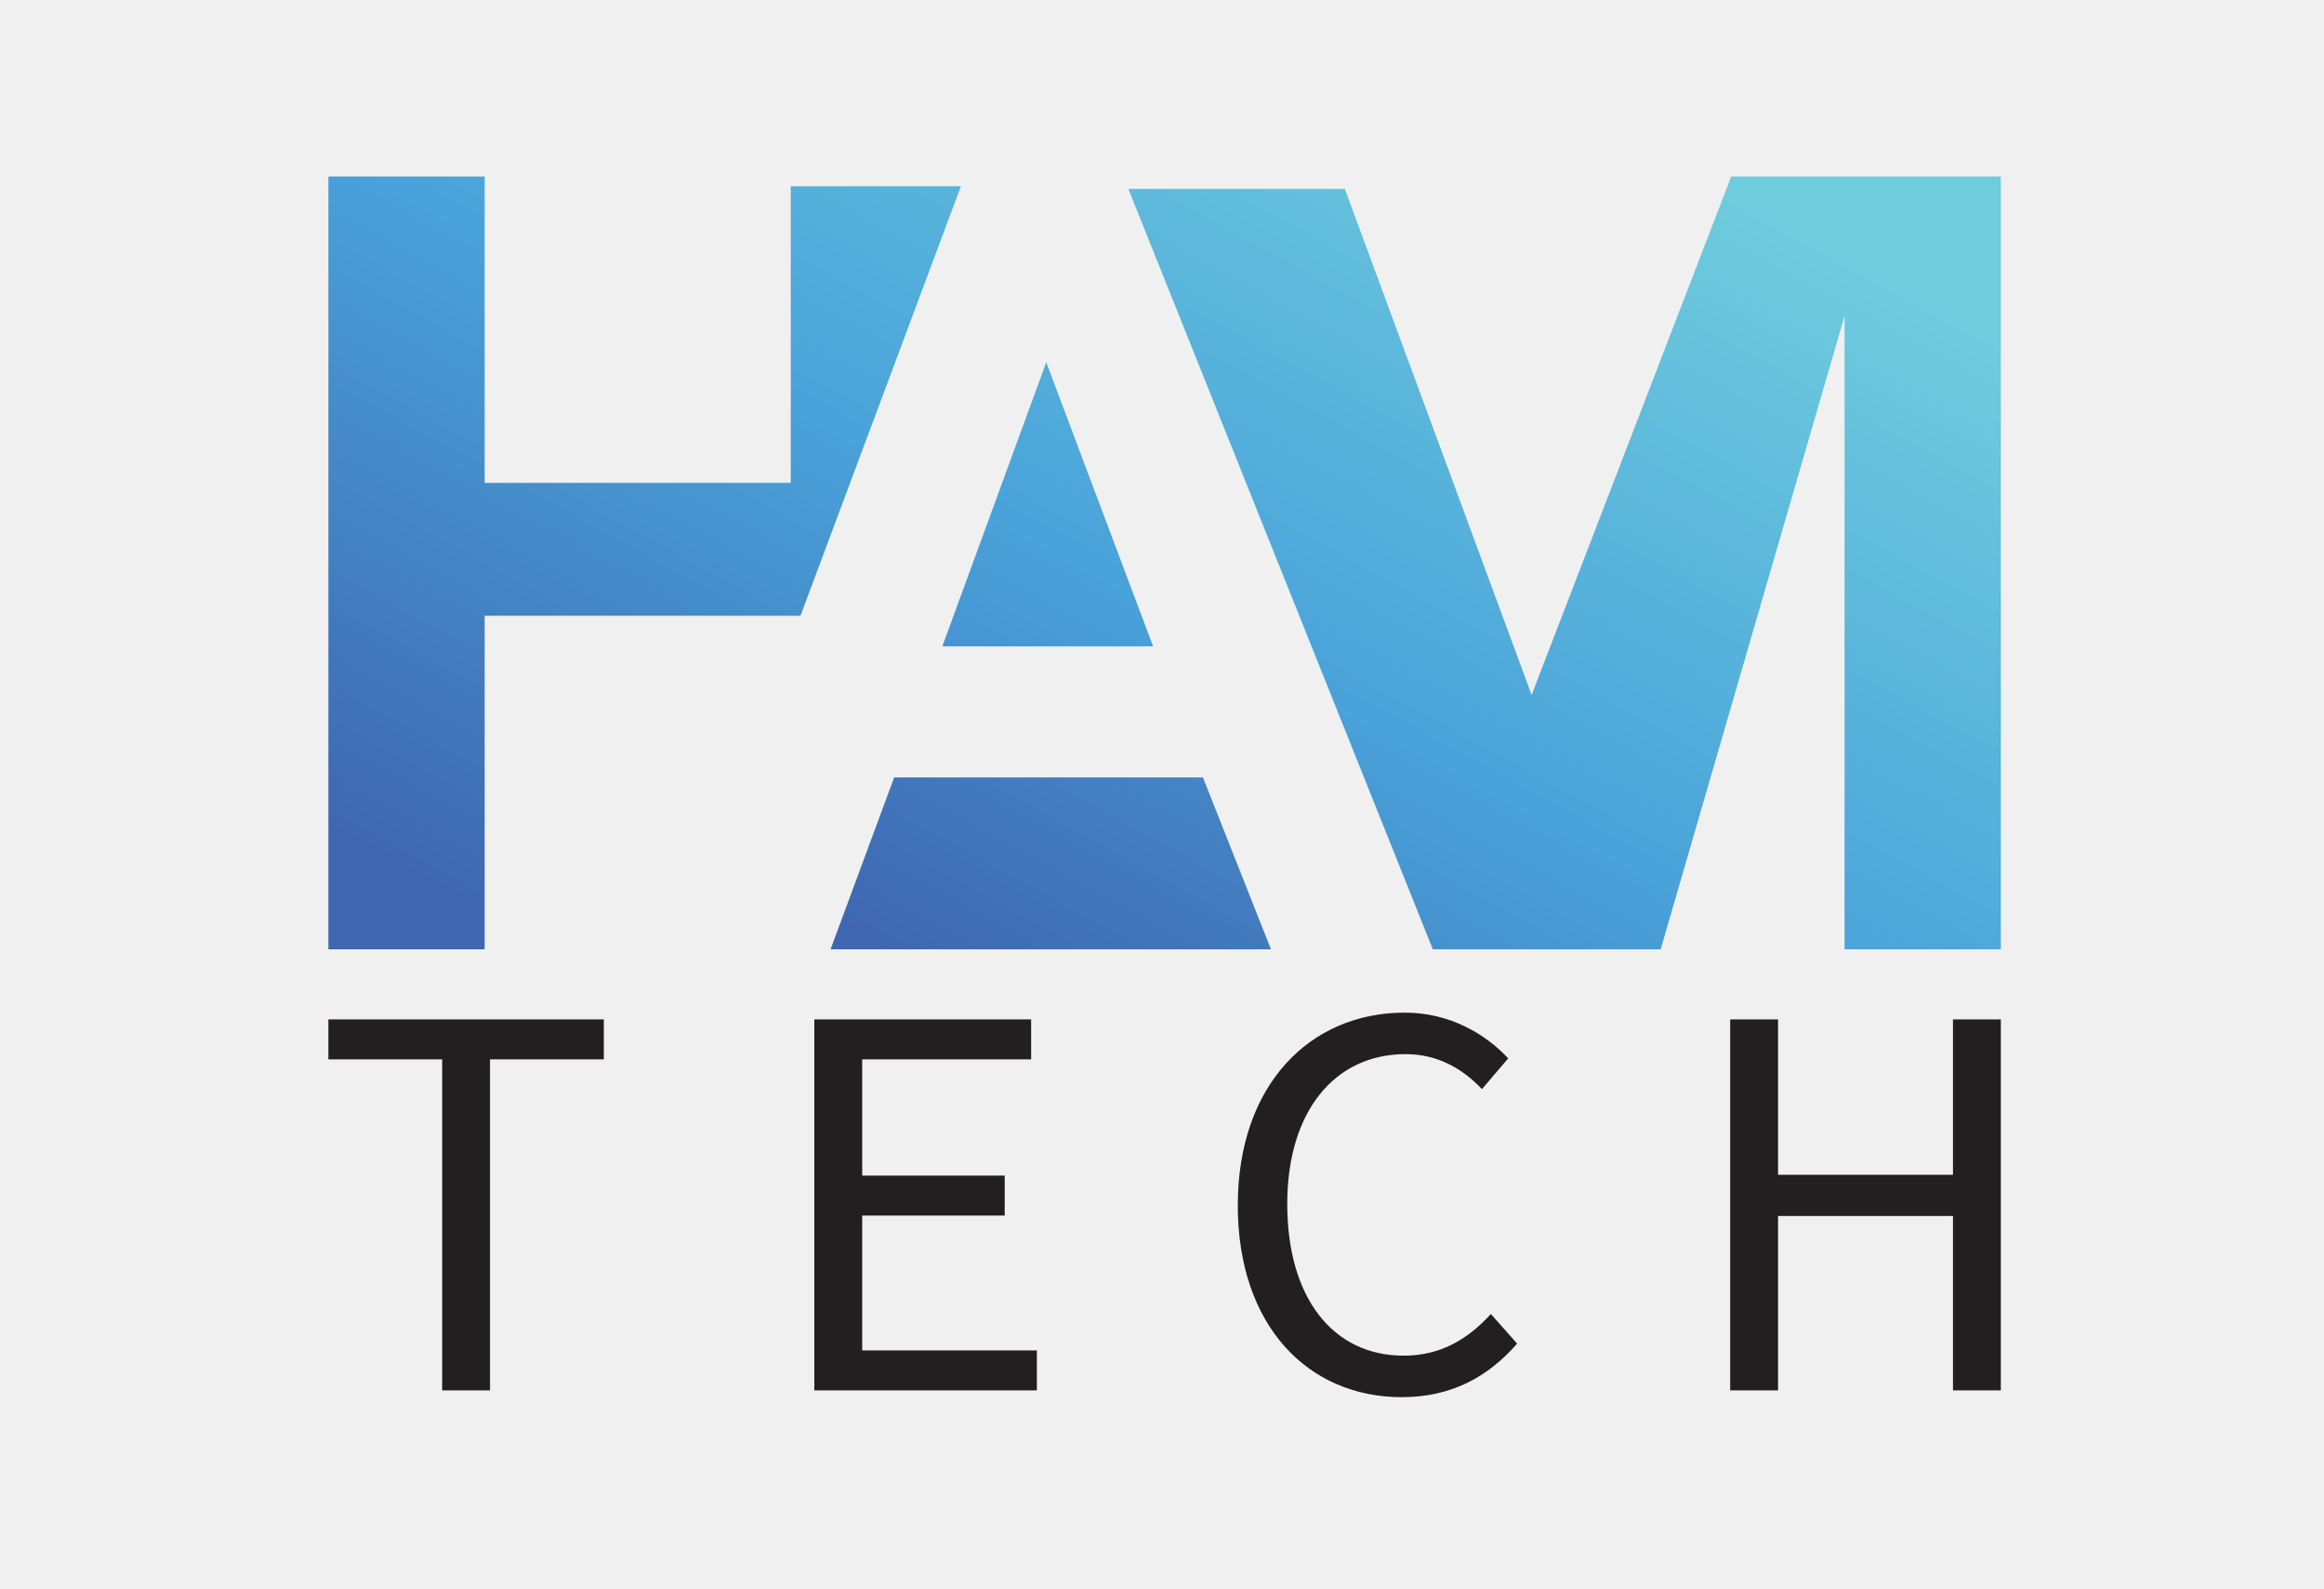
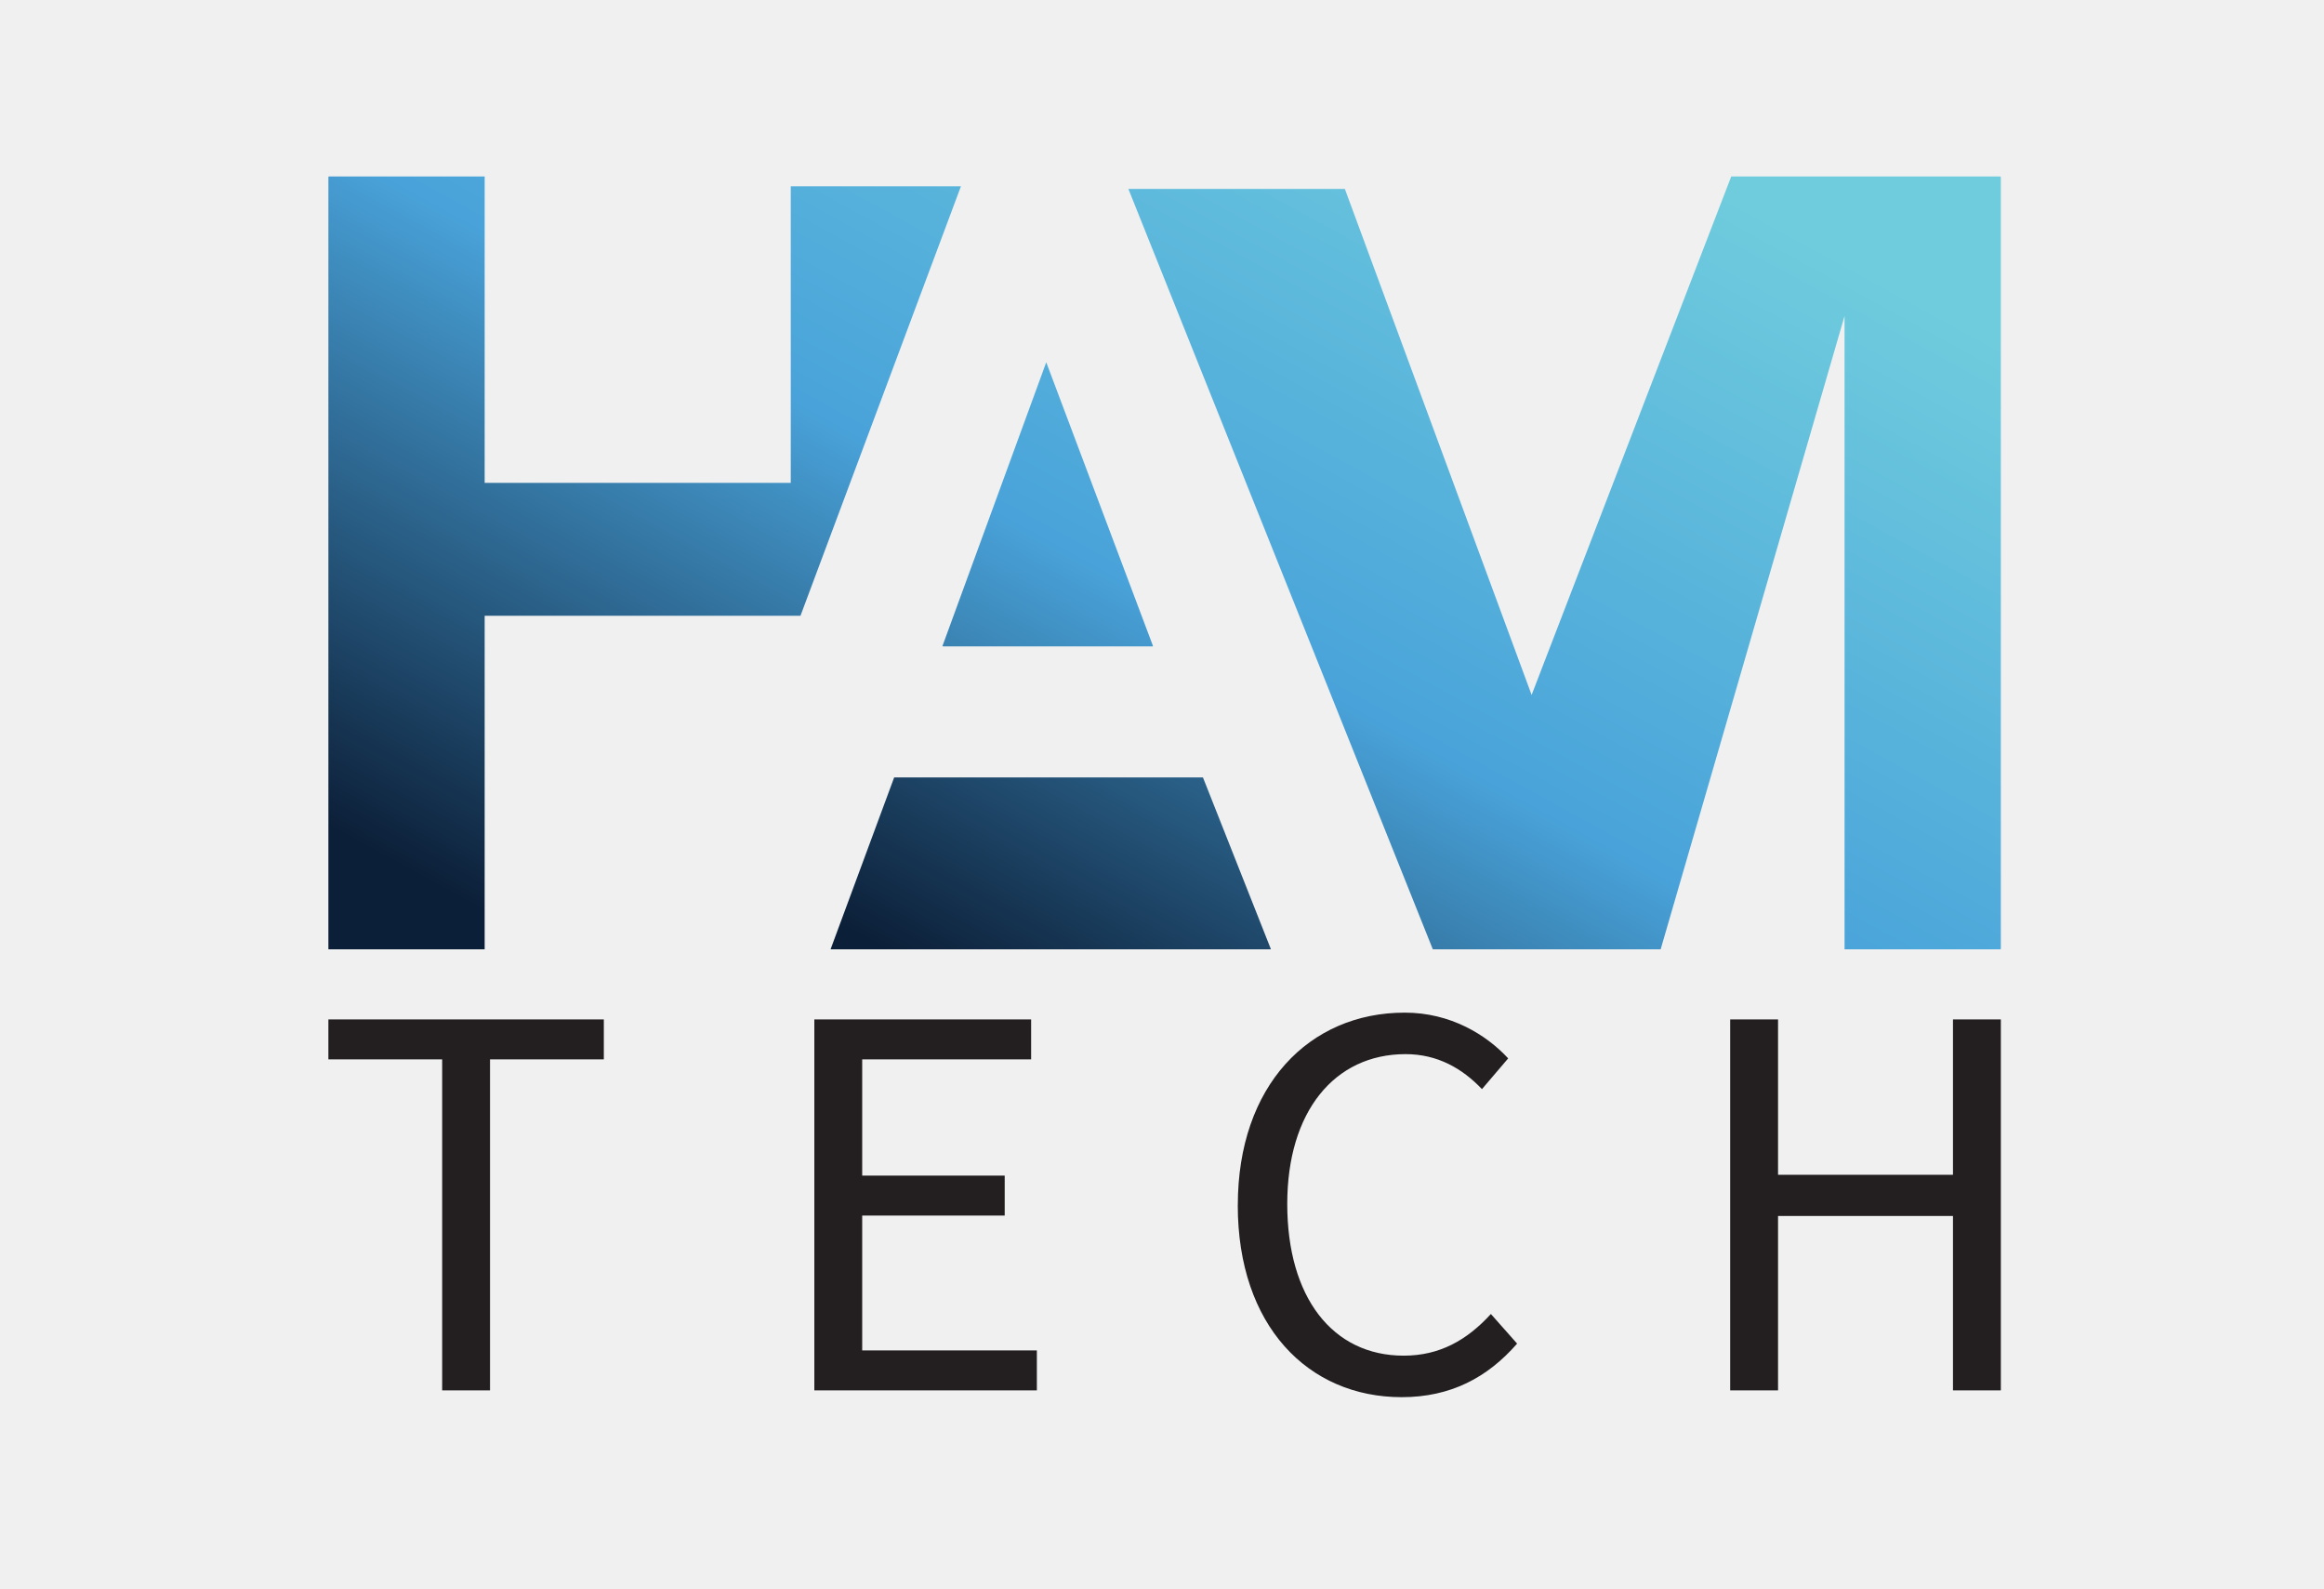
<svg xmlns="http://www.w3.org/2000/svg" width="300" height="205" viewBox="0 0 300 205" fill="none">
  <mask id="mask0_147_2553" style="mask-type:luminance" maskUnits="userSpaceOnUse" x="145" y="22" width="114" height="101">
    <path d="M238.11 22.778H223.48L197.713 89.691L173.604 24.382H145.66L184.961 122.522H214.37L238.11 40.775V122.522H258.283V22.778H238.11Z" fill="white" />
  </mask>
  <g mask="url(#mask0_147_2553)">
    <path d="M171.684 -24.678L103.608 99.479L232.262 169.984L300.338 45.828L171.684 -24.678Z" fill="url(#paint0_linear_147_2553)" />
  </g>
  <mask id="mask1_147_2553" style="mask-type:luminance" maskUnits="userSpaceOnUse" x="107" y="100" width="58" height="23">
    <path d="M115.426 100.335L107.215 122.522H164.066L155.285 100.335H115.426Z" fill="white" />
  </mask>
  <g mask="url(#mask1_147_2553)">
    <path d="M120.352 76.382L97.862 117.399L150.932 146.482L173.422 105.465L120.352 76.382Z" fill="url(#paint1_linear_147_2553)" />
  </g>
  <mask id="mask2_147_2553" style="mask-type:luminance" maskUnits="userSpaceOnUse" x="121" y="46" width="28" height="38">
    <path d="M148.856 83.422L135.058 46.757L121.643 83.422H148.856Z" fill="white" />
  </mask>
  <g mask="url(#mask2_147_2553)">
    <path d="M127.929 35.292L106.182 74.954L142.566 94.893L164.313 55.232L127.929 35.292Z" fill="url(#paint2_linear_147_2553)" />
  </g>
  <mask id="mask3_147_2553" style="mask-type:luminance" maskUnits="userSpaceOnUse" x="42" y="22" width="83" height="101">
    <path d="M124.046 24.041H102.078V62.317H62.564V22.778H42.391V122.522H62.564V79.469H103.333L124.046 24.041Z" fill="white" />
  </mask>
  <g mask="url(#mask3_147_2553)">
    <path d="M61.257 -11.627L0.337 99.479L105.177 156.934L166.097 45.828L61.257 -11.627Z" fill="url(#paint3_linear_147_2553)" />
  </g>
  <path d="M57.078 136.725H42.391V131.569H77.946V136.725H63.257V179.446H57.078V136.725Z" fill="#231F20" />
  <path d="M105.121 131.569H133.106V136.725H111.3V151.727H129.695V156.883H111.3V174.289H133.847V179.446H105.121V131.569Z" fill="#231F20" />
  <path d="M159.786 155.549C159.786 140.107 169.012 130.693 181.333 130.693C187.227 130.693 191.845 133.525 194.688 136.597L191.302 140.565C188.747 137.876 185.539 136.049 181.442 136.049C172.265 136.049 166.168 143.461 166.168 155.387C166.168 167.422 172 174.965 181.2 174.965C185.834 174.965 189.355 172.976 192.455 169.589L195.841 173.409C192.008 177.802 187.251 180.321 180.943 180.321C168.849 180.321 159.781 171.097 159.781 155.549" fill="#231F20" />
  <path d="M223.345 131.569H229.524V151.62H252.105V131.569H258.284V179.446H252.105V156.936H229.524V179.446H223.345V131.569Z" fill="#231F20" />
  <defs>
    <linearGradient id="paint0_linear_147_2553" x1="225.699" y1="26.438" x2="149.562" y2="165.369" gradientUnits="userSpaceOnUse">
      <stop stop-color="#6FCCDD" />
      <stop offset="0.51" stop-color="#49A3DA" />
-       <stop offset="1" stop-color="#3F67B1" />
+       <stop offset="1" stop-color="#0c1f38" />
    </linearGradient>
    <linearGradient id="paint1_linear_147_2553" x1="200.995" y1="-10.605" x2="124.857" y2="128.326" gradientUnits="userSpaceOnUse">
      <stop stop-color="#6FCCDD" />
      <stop offset="0.51" stop-color="#49A3DA" />
-       <stop offset="1" stop-color="#3F67B1" />
+       <stop offset="1" stop-color="#0c1f38" />
    </linearGradient>
    <linearGradient id="paint2_linear_147_2553" x1="171.868" y1="-3.089" x2="95.731" y2="135.842" gradientUnits="userSpaceOnUse">
      <stop stop-color="#6FCCDD" />
      <stop offset="0.51" stop-color="#49A3DA" />
-       <stop offset="1" stop-color="#3F67B1" />
+       <stop offset="1" stop-color="#0c1f38" />
    </linearGradient>
    <linearGradient id="paint3_linear_147_2553" x1="135.058" y1="-23.207" x2="58.921" y2="115.724" gradientUnits="userSpaceOnUse">
      <stop stop-color="#6FCCDD" />
      <stop offset="0.51" stop-color="#49A3DA" />
-       <stop offset="1" stop-color="#3F67B1" />
+       <stop offset="1" stop-color="#0c1f38" />
    </linearGradient>
  </defs>
</svg>
